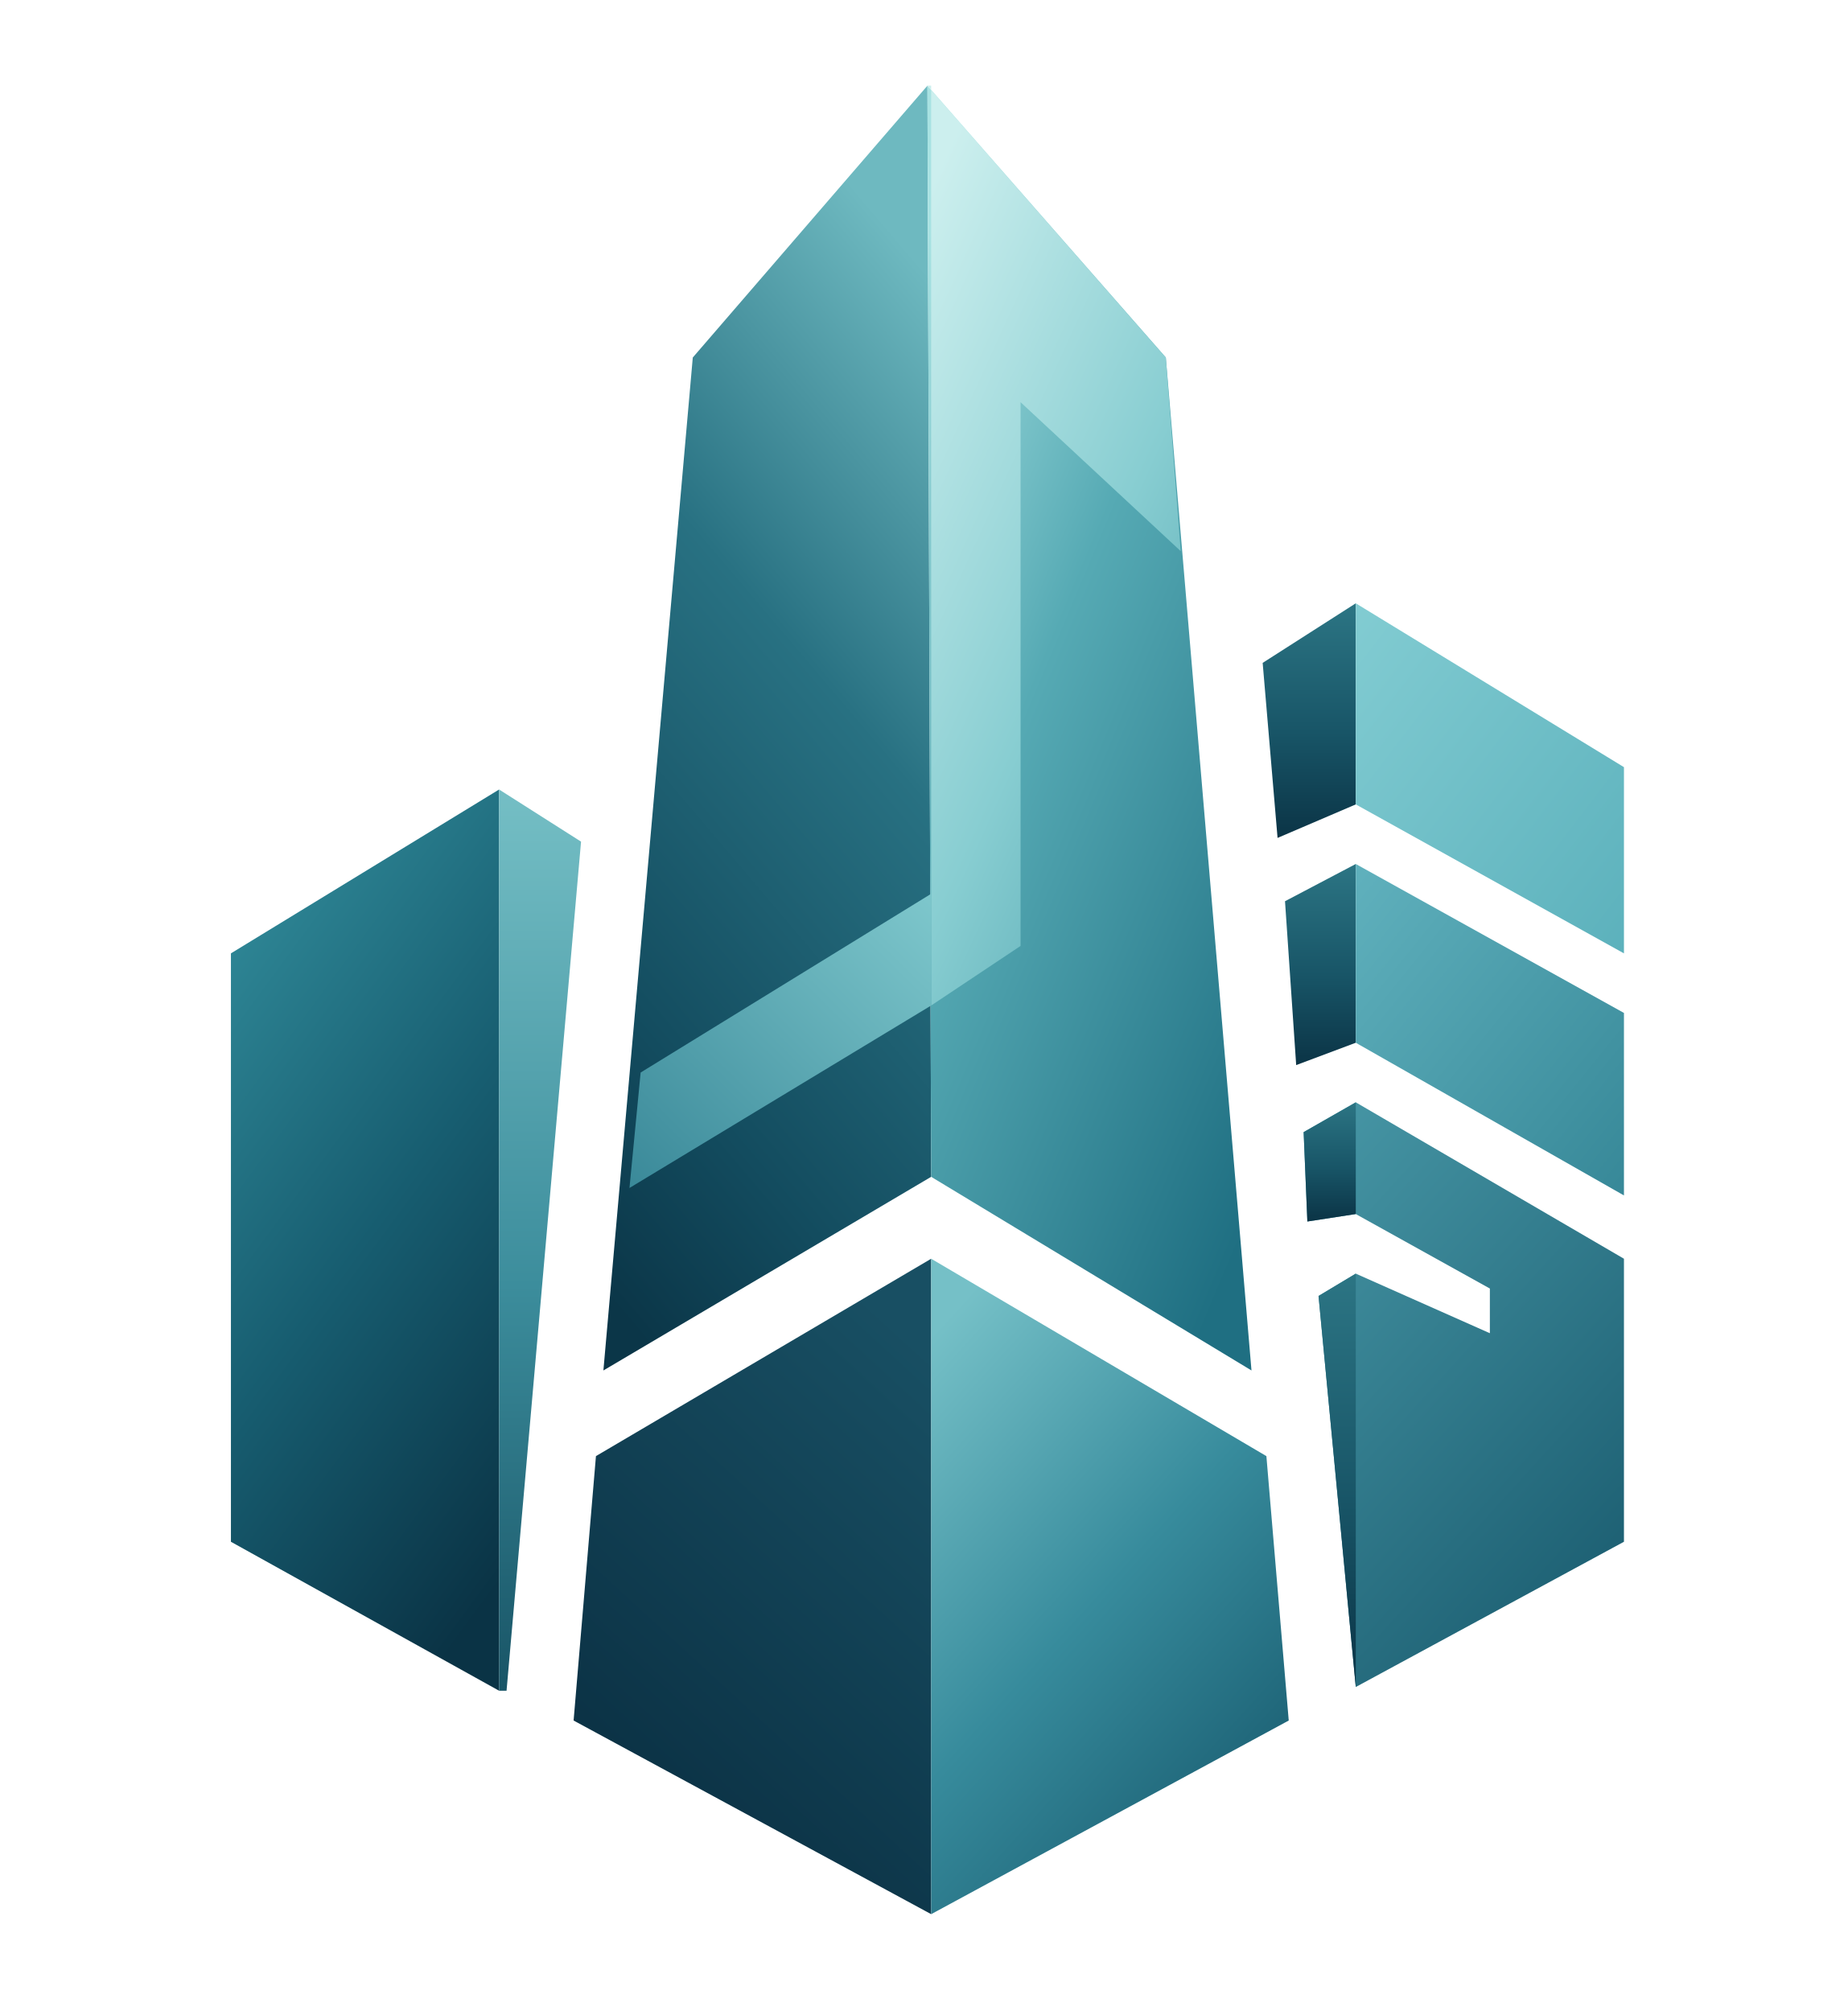
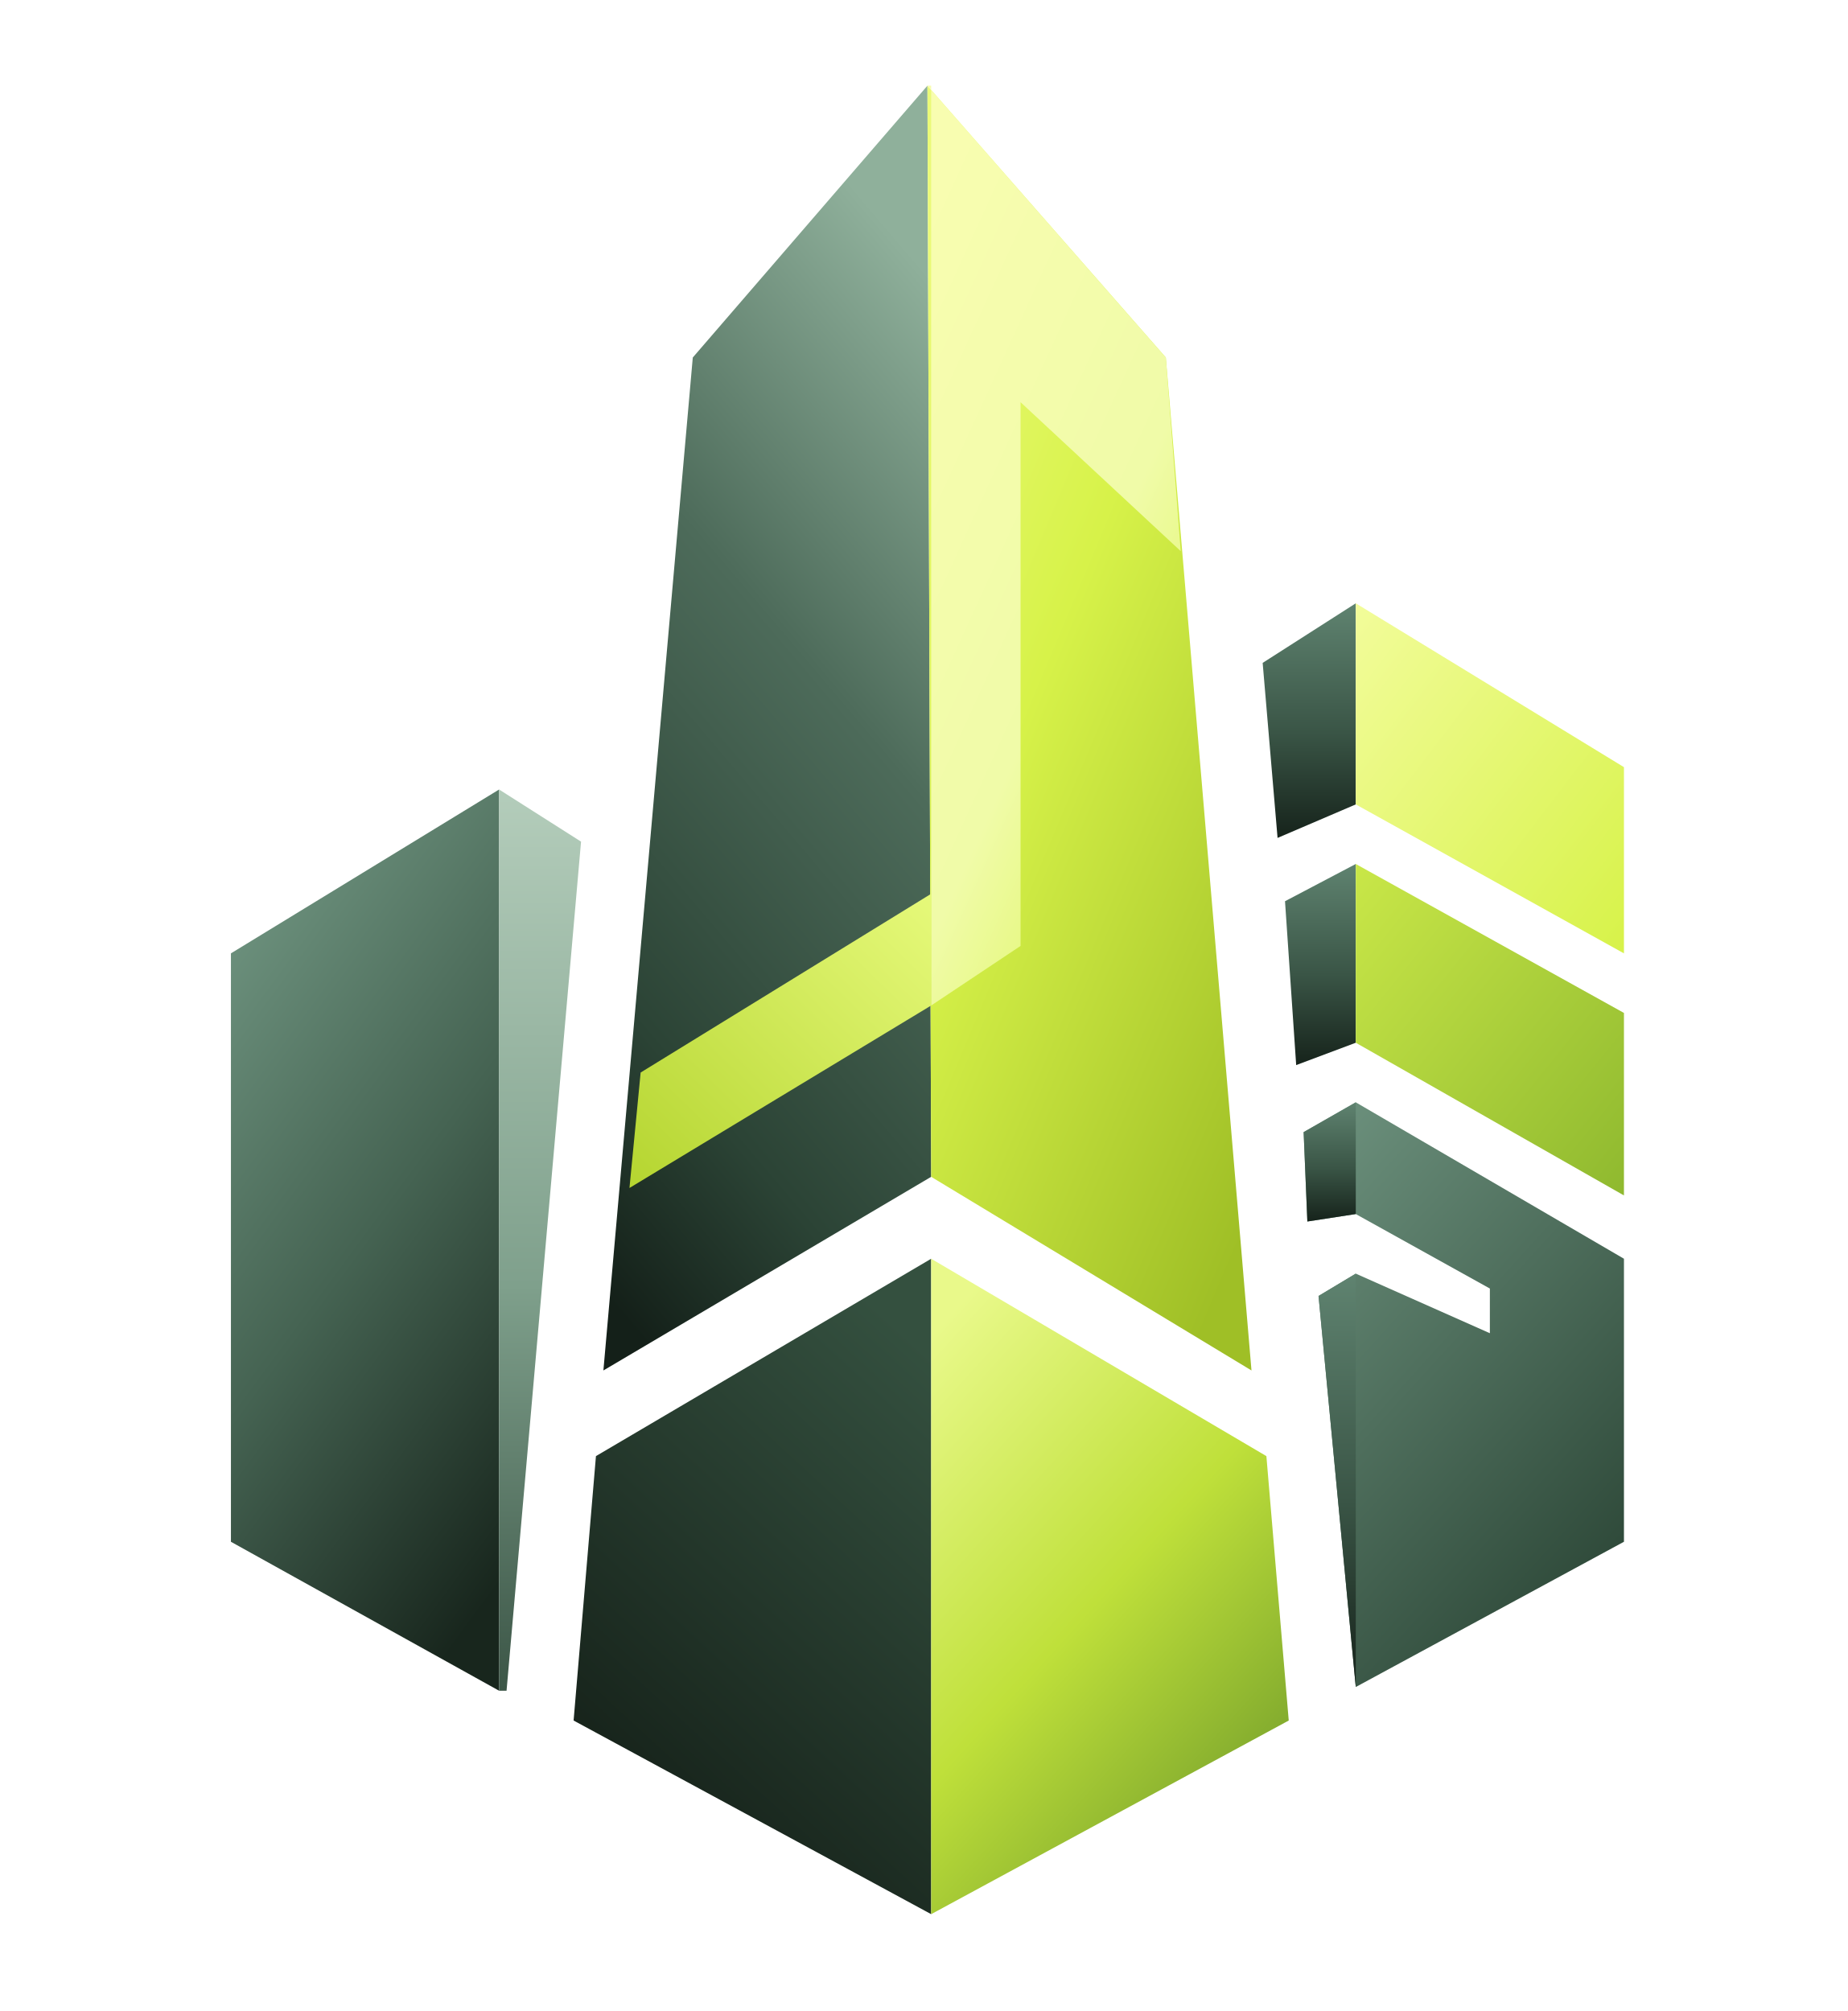
<svg xmlns="http://www.w3.org/2000/svg" viewBox="0 0 248 270" width="248" height="270">
  <defs>
    <linearGradient id="leftDark" x1="0.3" y1="0" x2="0.7" y2="1">
-       <stop offset="0" stop-color="#308998" />
-       <stop offset="0.5" stop-color="#175d70" />
-       <stop offset="1" stop-color="#0a3345" />
+       <stop offset="0" stop-color="#6f9480" />
+       <stop offset="0.5" stop-color="#456352" />
+       <stop offset="1" stop-color="#18261d" />
    </linearGradient>
    <linearGradient id="leftBevel" x1="0" y1="0" x2="0" y2="1">
-       <stop offset="0" stop-color="#75bfc5" />
-       <stop offset="0.55" stop-color="#3c8d9c" />
-       <stop offset="1" stop-color="#185466" />
+       <stop offset="0" stop-color="#b4cdbb" />
+       <stop offset="0.55" stop-color="#7fa08c" />
+       <stop offset="1" stop-color="#3b5546" />
    </linearGradient>
    <linearGradient id="centerLeft" x1="0.5" y1="0" x2="0.2" y2="1">
-       <stop offset="0" stop-color="#6eb9c0" />
-       <stop offset="0.38" stop-color="#287182" />
-       <stop offset="0.78" stop-color="#134c5f" />
-       <stop offset="1" stop-color="#0b3648" />
+       <stop offset="0" stop-color="#8fb09b" />
+       <stop offset="0.38" stop-color="#4d6b5a" />
+       <stop offset="0.78" stop-color="#2b4335" />
+       <stop offset="1" stop-color="#142019" />
    </linearGradient>
    <linearGradient id="centerRight" x1="0.2" y1="0" x2="0.8" y2="1">
-       <stop offset="0" stop-color="#a8e2e2" />
-       <stop offset="0.4" stop-color="#56aab4" />
-       <stop offset="1" stop-color="#1f6f82" />
+       <stop offset="0" stop-color="#eafa78" />
+       <stop offset="0.4" stop-color="#d7f249" />
+       <stop offset="1" stop-color="#9fbf26" />
    </linearGradient>
    <linearGradient id="centerHighlight" x1="0.2" y1="0" x2="0.8" y2="1">
-       <stop offset="0" stop-color="#ccefee" />
-       <stop offset="0.6" stop-color="#87cdd1" />
-       <stop offset="1" stop-color="#58a9b3" />
+       <stop offset="0" stop-color="#f8fdb0" />
+       <stop offset="0.6" stop-color="#f0fba8" />
+       <stop offset="1" stop-color="#dcf55a" />
    </linearGradient>
    <linearGradient id="centerBand" x1="1" y1="0" x2="0" y2="1">
-       <stop offset="0" stop-color="#7ec7cc" />
-       <stop offset="1" stop-color="#3a8999" />
+       <stop offset="0" stop-color="#e6f97a" />
+       <stop offset="1" stop-color="#b5d530" />
    </linearGradient>
    <linearGradient id="rightSide" x1="0" y1="0" x2="0" y2="1">
-       <stop offset="0" stop-color="#2c7584" />
-       <stop offset="0.55" stop-color="#185567" />
-       <stop offset="1" stop-color="#0b3446" />
+       <stop offset="0" stop-color="#5f8370" />
+       <stop offset="0.55" stop-color="#3a5546" />
+       <stop offset="1" stop-color="#16231b" />
    </linearGradient>
    <linearGradient id="barTop" x1="0" y1="0" x2="1" y2="1">
-       <stop offset="0" stop-color="#82ccd2" />
-       <stop offset="1" stop-color="#5cb1bc" />
+       <stop offset="0" stop-color="#f2fc9a" />
+       <stop offset="1" stop-color="#d7f249" />
    </linearGradient>
    <linearGradient id="barMid" x1="0" y1="0" x2="1" y2="1">
-       <stop offset="0" stop-color="#60b1bd" />
-       <stop offset="1" stop-color="#378898" />
+       <stop offset="0" stop-color="#c9e748" />
+       <stop offset="1" stop-color="#8fb92f" />
    </linearGradient>
    <linearGradient id="barLow" x1="0" y1="0" x2="0.6" y2="1">
-       <stop offset="0" stop-color="#4898a7" />
-       <stop offset="1" stop-color="#1e6174" />
+       <stop offset="0" stop-color="#6f9480" />
+       <stop offset="1" stop-color="#2f4a3a" />
    </linearGradient>
    <linearGradient id="baseLeft" x1="0.7" y1="0" x2="0.2" y2="1">
-       <stop offset="0" stop-color="#184f63" />
-       <stop offset="1" stop-color="#092d40" />
+       <stop offset="0" stop-color="#34503f" />
+       <stop offset="1" stop-color="#121c15" />
    </linearGradient>
    <linearGradient id="baseRight" x1="0.2" y1="0" x2="0.8" y2="1">
-       <stop offset="0" stop-color="#75c0c7" />
-       <stop offset="0.5" stop-color="#378b9c" />
-       <stop offset="1" stop-color="#17596d" />
+       <stop offset="0" stop-color="#e9f98a" />
+       <stop offset="0.5" stop-color="#bfe03a" />
+       <stop offset="1" stop-color="#6f9a2a" />
    </linearGradient>
  </defs>
  <path d="M31 128 L67 106 L67 227 L31 207 Z" fill="url(#leftDark)" />
  <path d="M67 106 L78 113 L68 227 L67 227 Z" fill="url(#leftBevel)" />
  <path d="M124.5 11.5 L93 48 L81 184 L125 158 Z" fill="url(#centerLeft)" />
  <path d="M124.5 11.5 L156.5 48 L168 184 L125 158 Z" fill="url(#centerRight)" />
  <path d="M124.5 11.5 L156.5 48 L158.5 74 L137 54 L137 127 L125 135 L125 11.5 Z" fill="url(#centerHighlight)" />
  <path d="M125 120 L125 135 L84.5 159.5 L86 144 Z" fill="url(#centerBand)" />
  <path d="M169.5 89 L182 81 L182 108 L171.5 112.5 Z" fill="url(#rightSide)" />
  <path d="M182 81 L218 103 L218 128 L182 108 Z" fill="url(#barTop)" />
  <path d="M172.5 121 L182 116 L182 140 L174 143 Z" fill="url(#rightSide)" />
  <path d="M182 116 L218 136 L218 160.5 L182 140 Z" fill="url(#barMid)" />
  <path d="M175 152 L182 148 L218 169 L218 207 L182 226.5 L177 174 L182 171 L200 179 L200 173 L182 163 L175.5 164 Z" fill="url(#barLow)" />
  <path d="M175 152 L182 148 L182 163 L175.5 164 Z" fill="url(#rightSide)" />
  <path d="M177 174 L182 171 L182 226.5 Z" fill="url(#rightSide)" />
  <path d="M125 169 L80 195.5 L77 231 L125 257 Z" fill="url(#baseLeft)" />
  <path d="M125 169 L170 195.5 L173 231 L125 257 Z" fill="url(#baseRight)" />
</svg>
